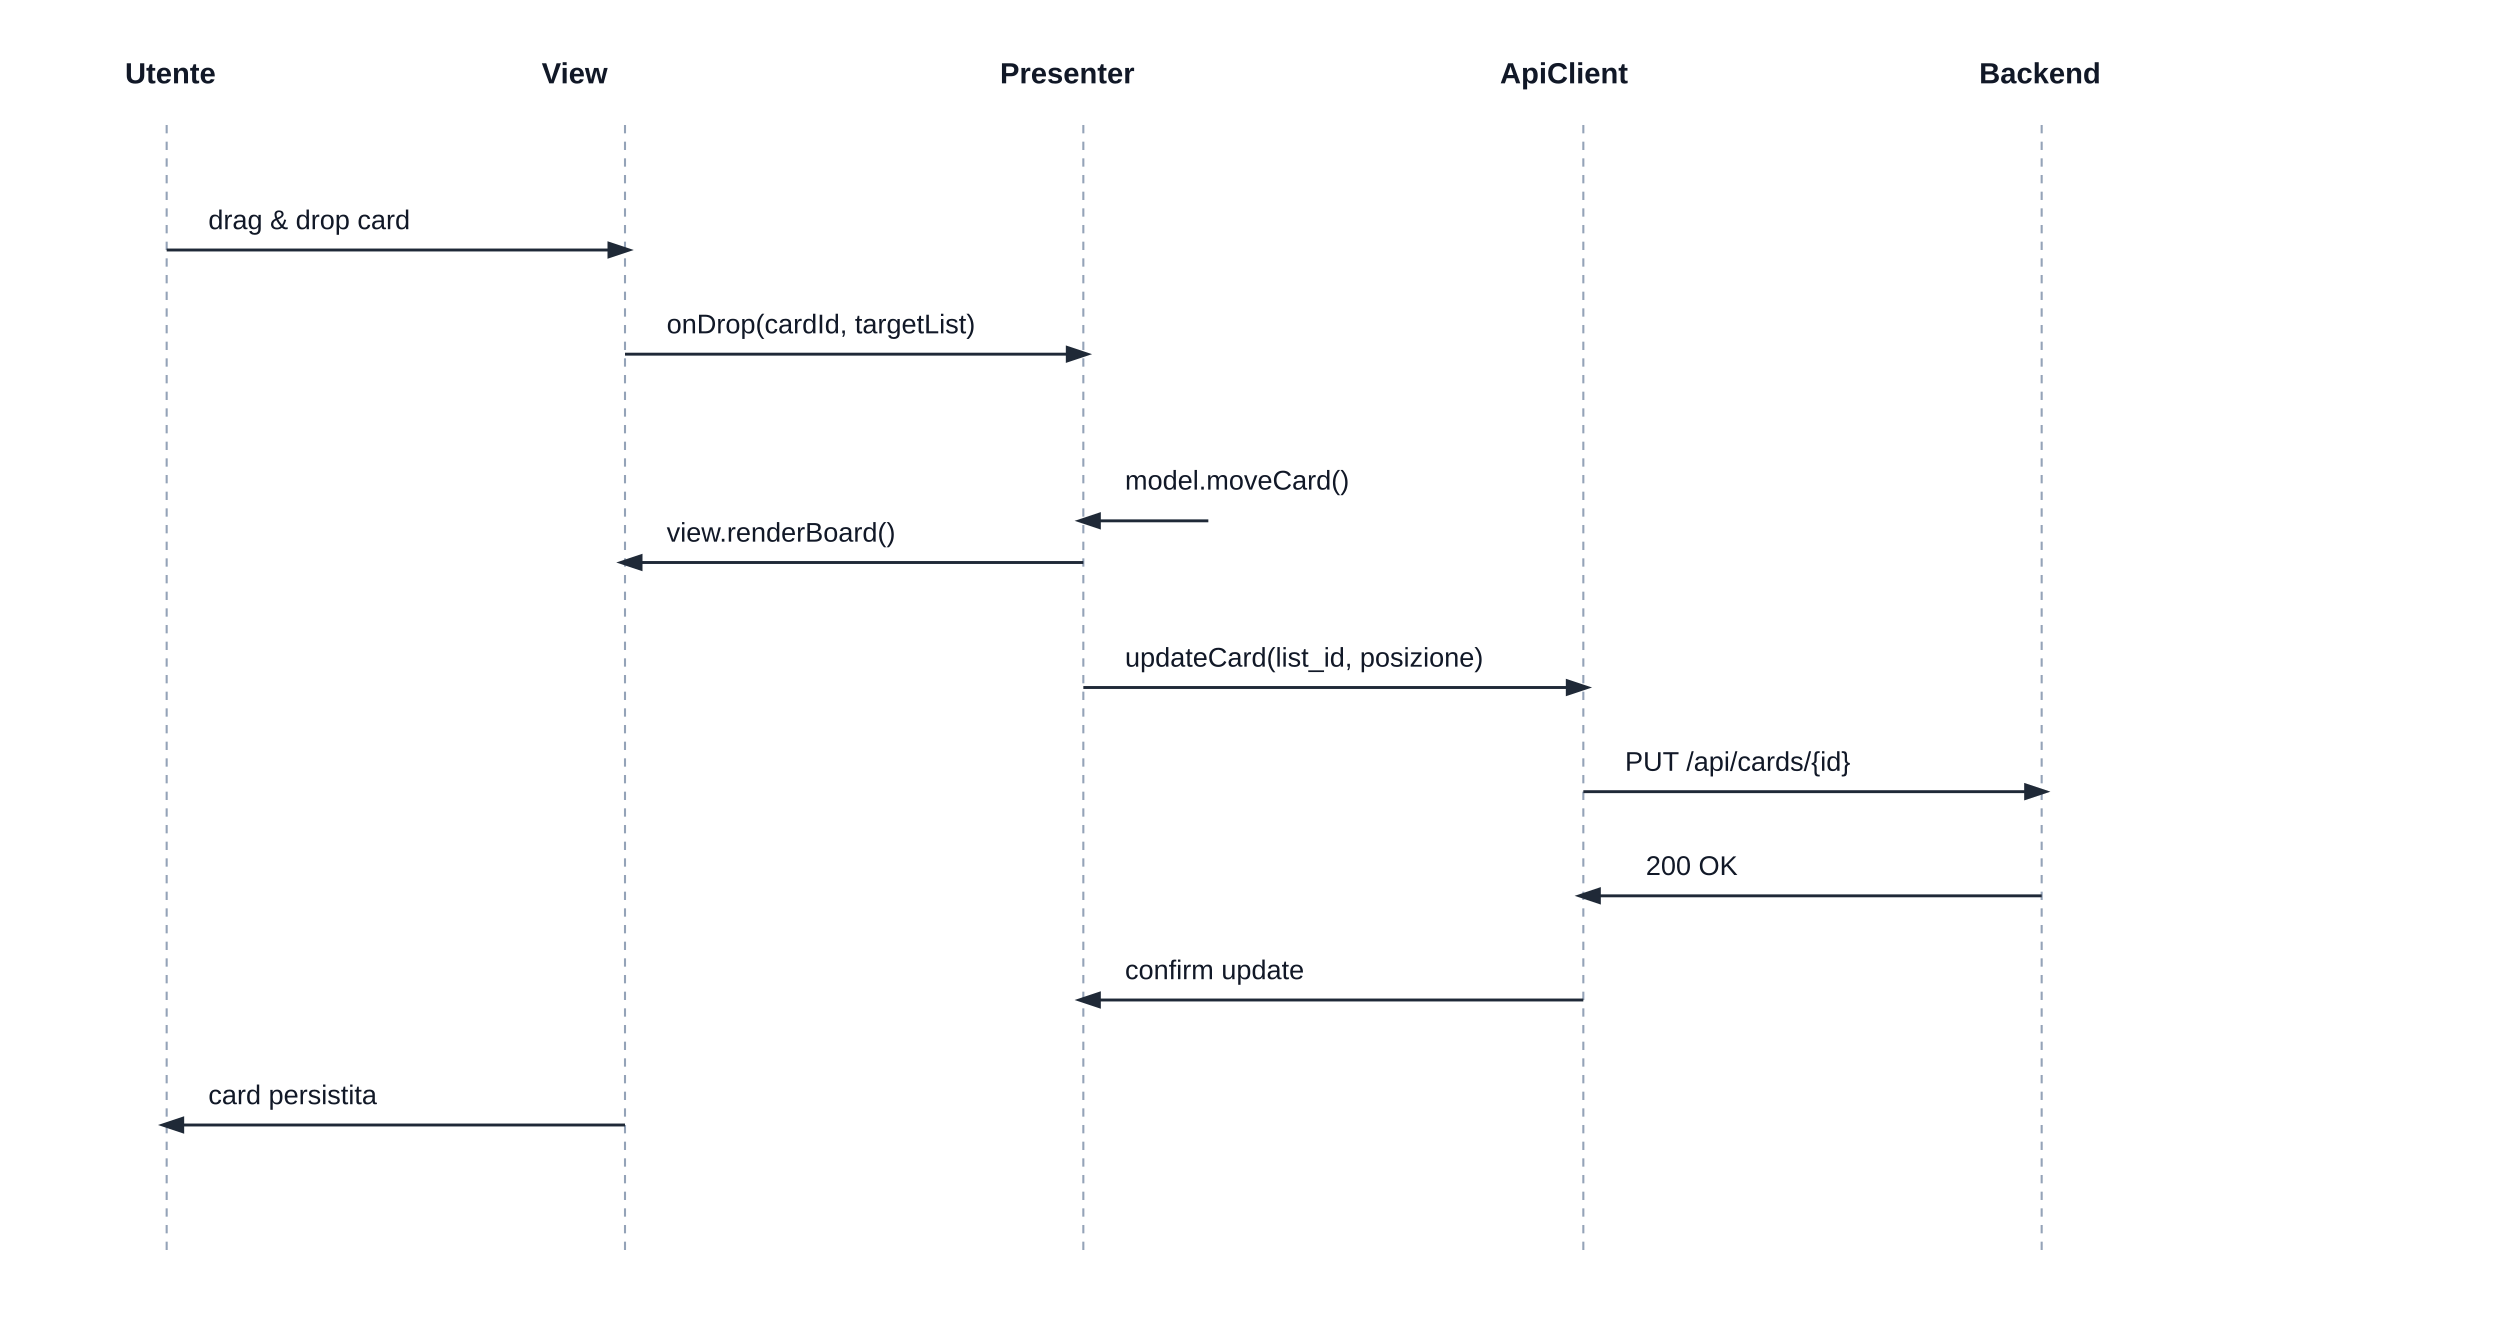
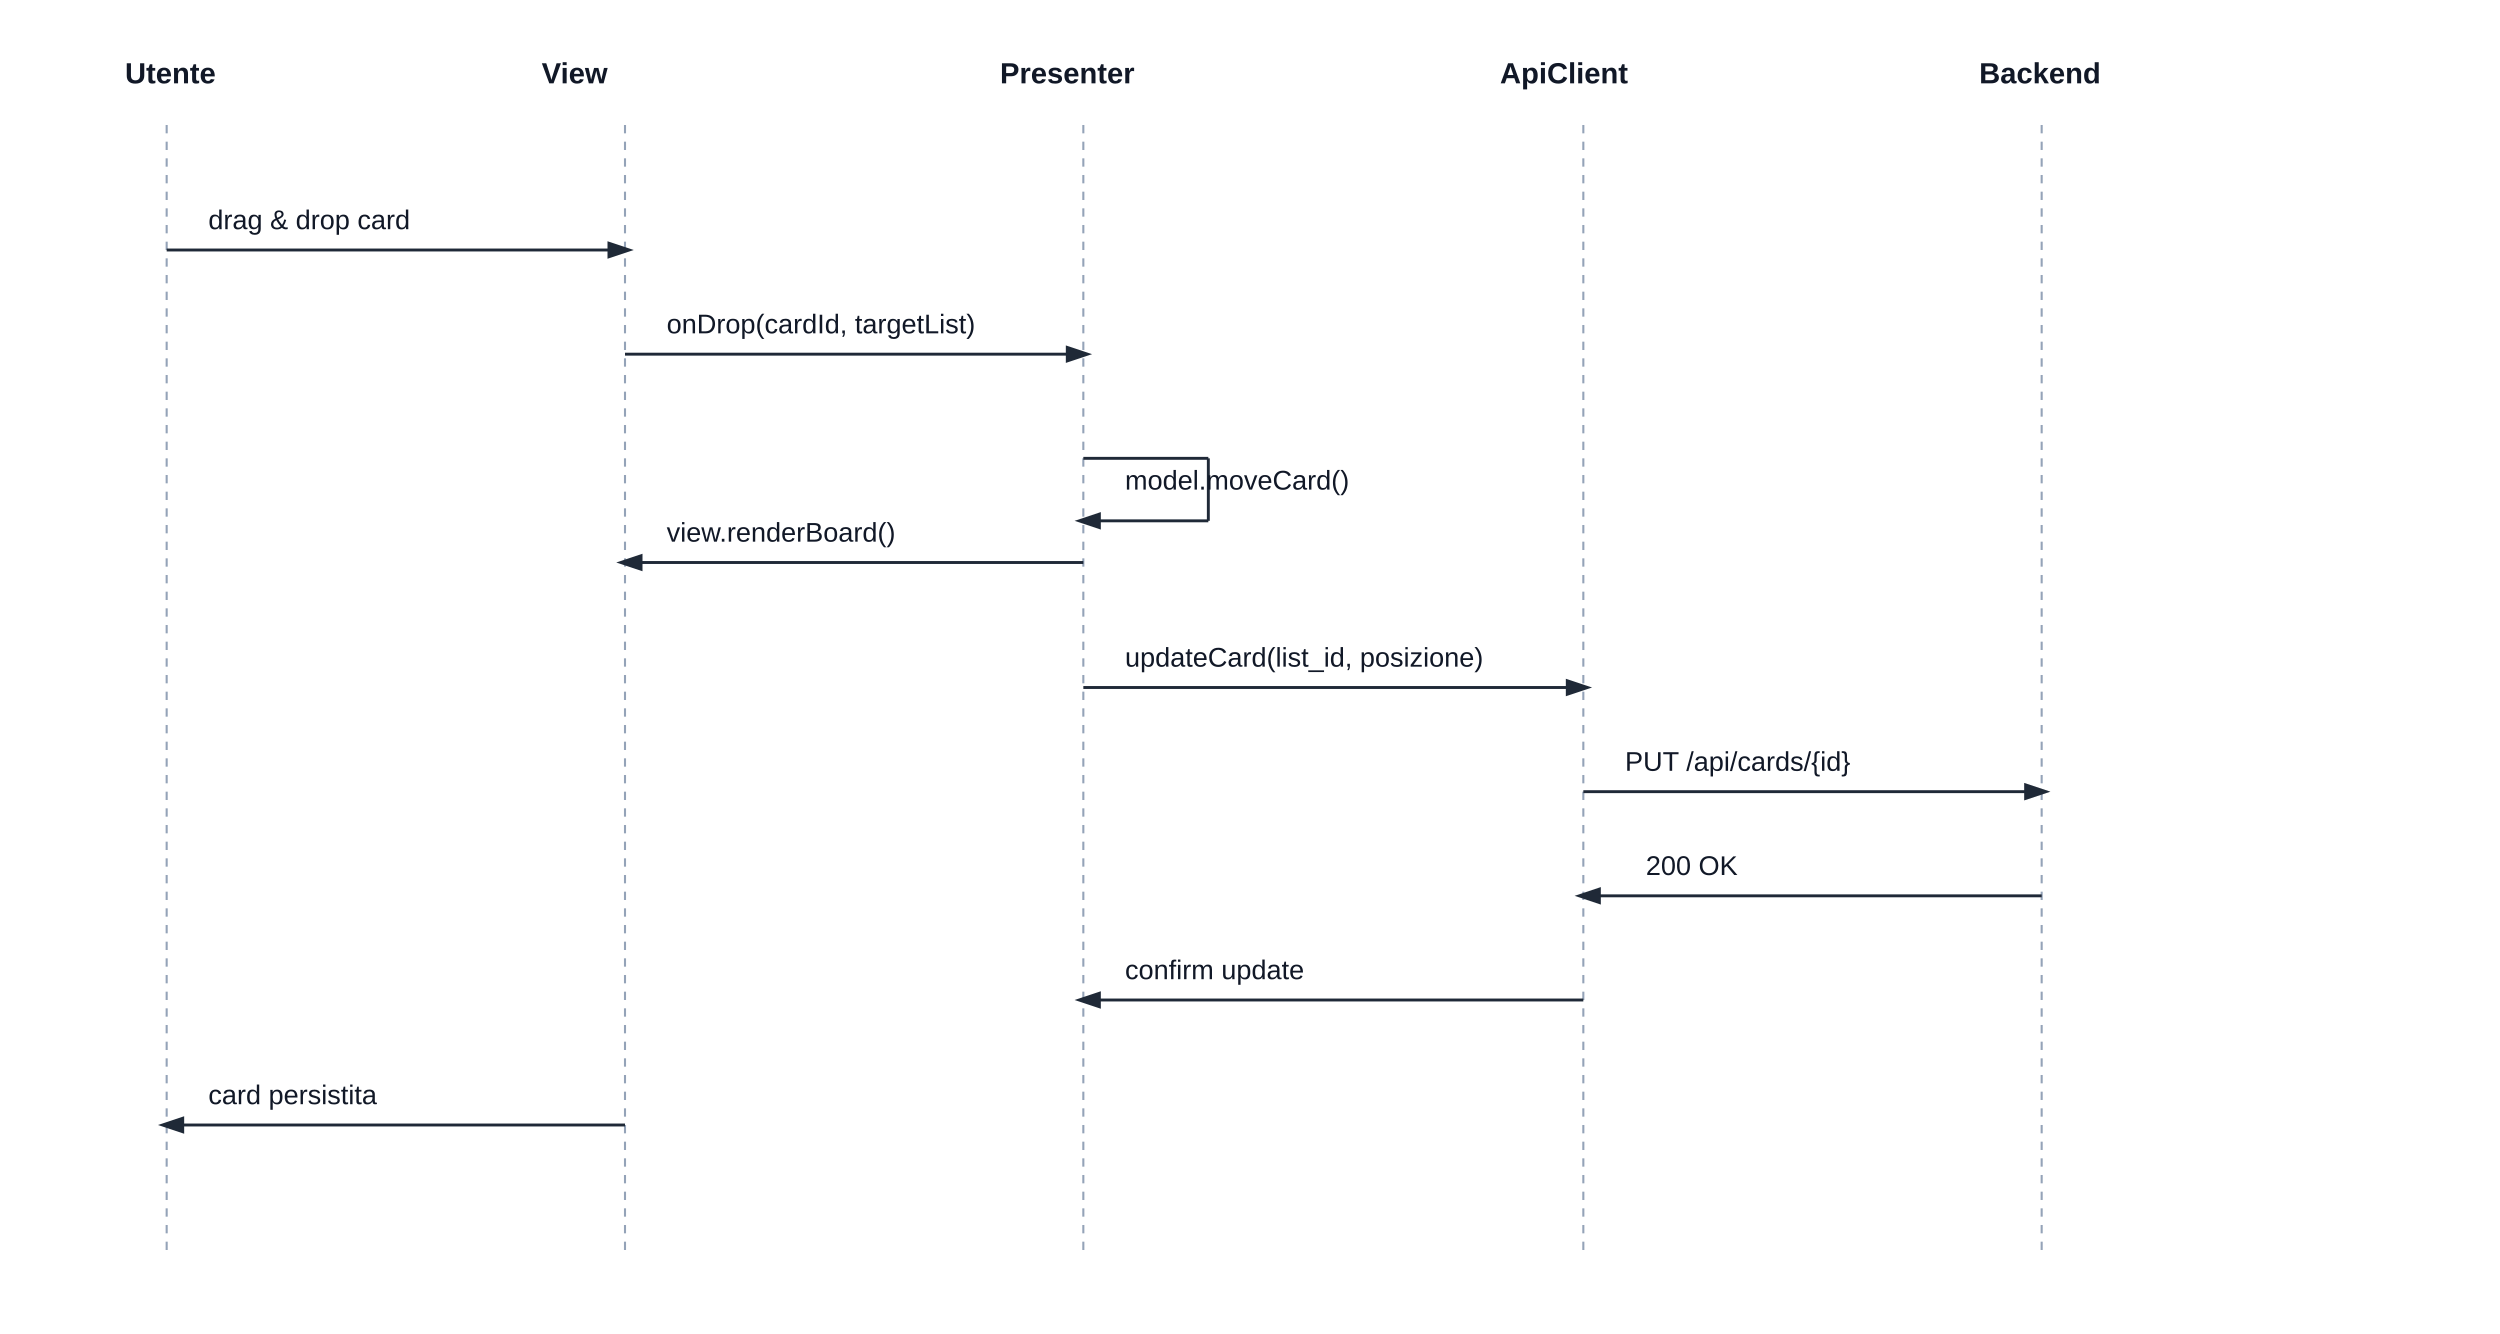
<svg xmlns="http://www.w3.org/2000/svg" width="1200" height="640" viewBox="0 0 1200 640">
  <defs>
    <marker id="arrow" markerWidth="10" markerHeight="10" refX="6" refY="3" orient="auto" markerUnits="strokeWidth">
      <path d="M0,0 L0,6 L9,3 z" fill="#1f2937" />
    </marker>
    <style>
      .actor { font: 700 14px 'Arial', sans-serif; fill: #111827; }
      .text { font: 13px 'Arial', sans-serif; fill: #111827; }
+       .line { stroke: #1f2937; stroke-width: 1.4; }
      .arrow { stroke: #1f2937; stroke-width: 1.4; marker-end: url(#arrow); }
      .lifeline { stroke: #94a3b8; stroke-width: 1; stroke-dasharray: 4 4; }
    </style>
  </defs>
  <text class="actor" x="60" y="40">Utente</text>
  <text class="actor" x="260" y="40">View</text>
  <text class="actor" x="480" y="40">Presenter</text>
  <text class="actor" x="720" y="40">ApiClient</text>
  <text class="actor" x="950" y="40">Backend</text>
  <line class="lifeline" x1="80" y1="60" x2="80" y2="600" />
  <line class="lifeline" x1="300" y1="60" x2="300" y2="600" />
  <line class="lifeline" x1="520" y1="60" x2="520" y2="600" />
  <line class="lifeline" x1="760" y1="60" x2="760" y2="600" />
  <line class="lifeline" x1="980" y1="60" x2="980" y2="600" />
  <line class="arrow" x1="80" y1="120" x2="300" y2="120" />
  <text class="text" x="100" y="110">drag &amp; drop card</text>
  <line class="arrow" x1="300" y1="170" x2="520" y2="170" />
  <text class="text" x="320" y="160">onDrop(cardId, targetList)</text>
  <line class="line" x1="520" y1="220" x2="580" y2="220" />
  <line class="line" x1="580" y1="220" x2="580" y2="250" />
  <line class="arrow" x1="580" y1="250" x2="520" y2="250" />
  <text class="text" x="540" y="235">model.moveCard()</text>
  <line class="arrow" x1="520" y1="270" x2="300" y2="270" />
  <text class="text" x="320" y="260">view.renderBoard()</text>
  <line class="arrow" x1="520" y1="330" x2="760" y2="330" />
  <text class="text" x="540" y="320">updateCard(list_id, posizione)</text>
  <line class="arrow" x1="760" y1="380" x2="980" y2="380" />
  <text class="text" x="780" y="370">PUT /api/cards/{id}</text>
  <line class="arrow" x1="980" y1="430" x2="760" y2="430" />
  <text class="text" x="790" y="420">200 OK</text>
  <line class="arrow" x1="760" y1="480" x2="520" y2="480" />
  <text class="text" x="540" y="470">confirm update</text>
  <line class="arrow" x1="300" y1="540" x2="80" y2="540" />
  <text class="text" x="100" y="530">card persistita</text>
</svg>
